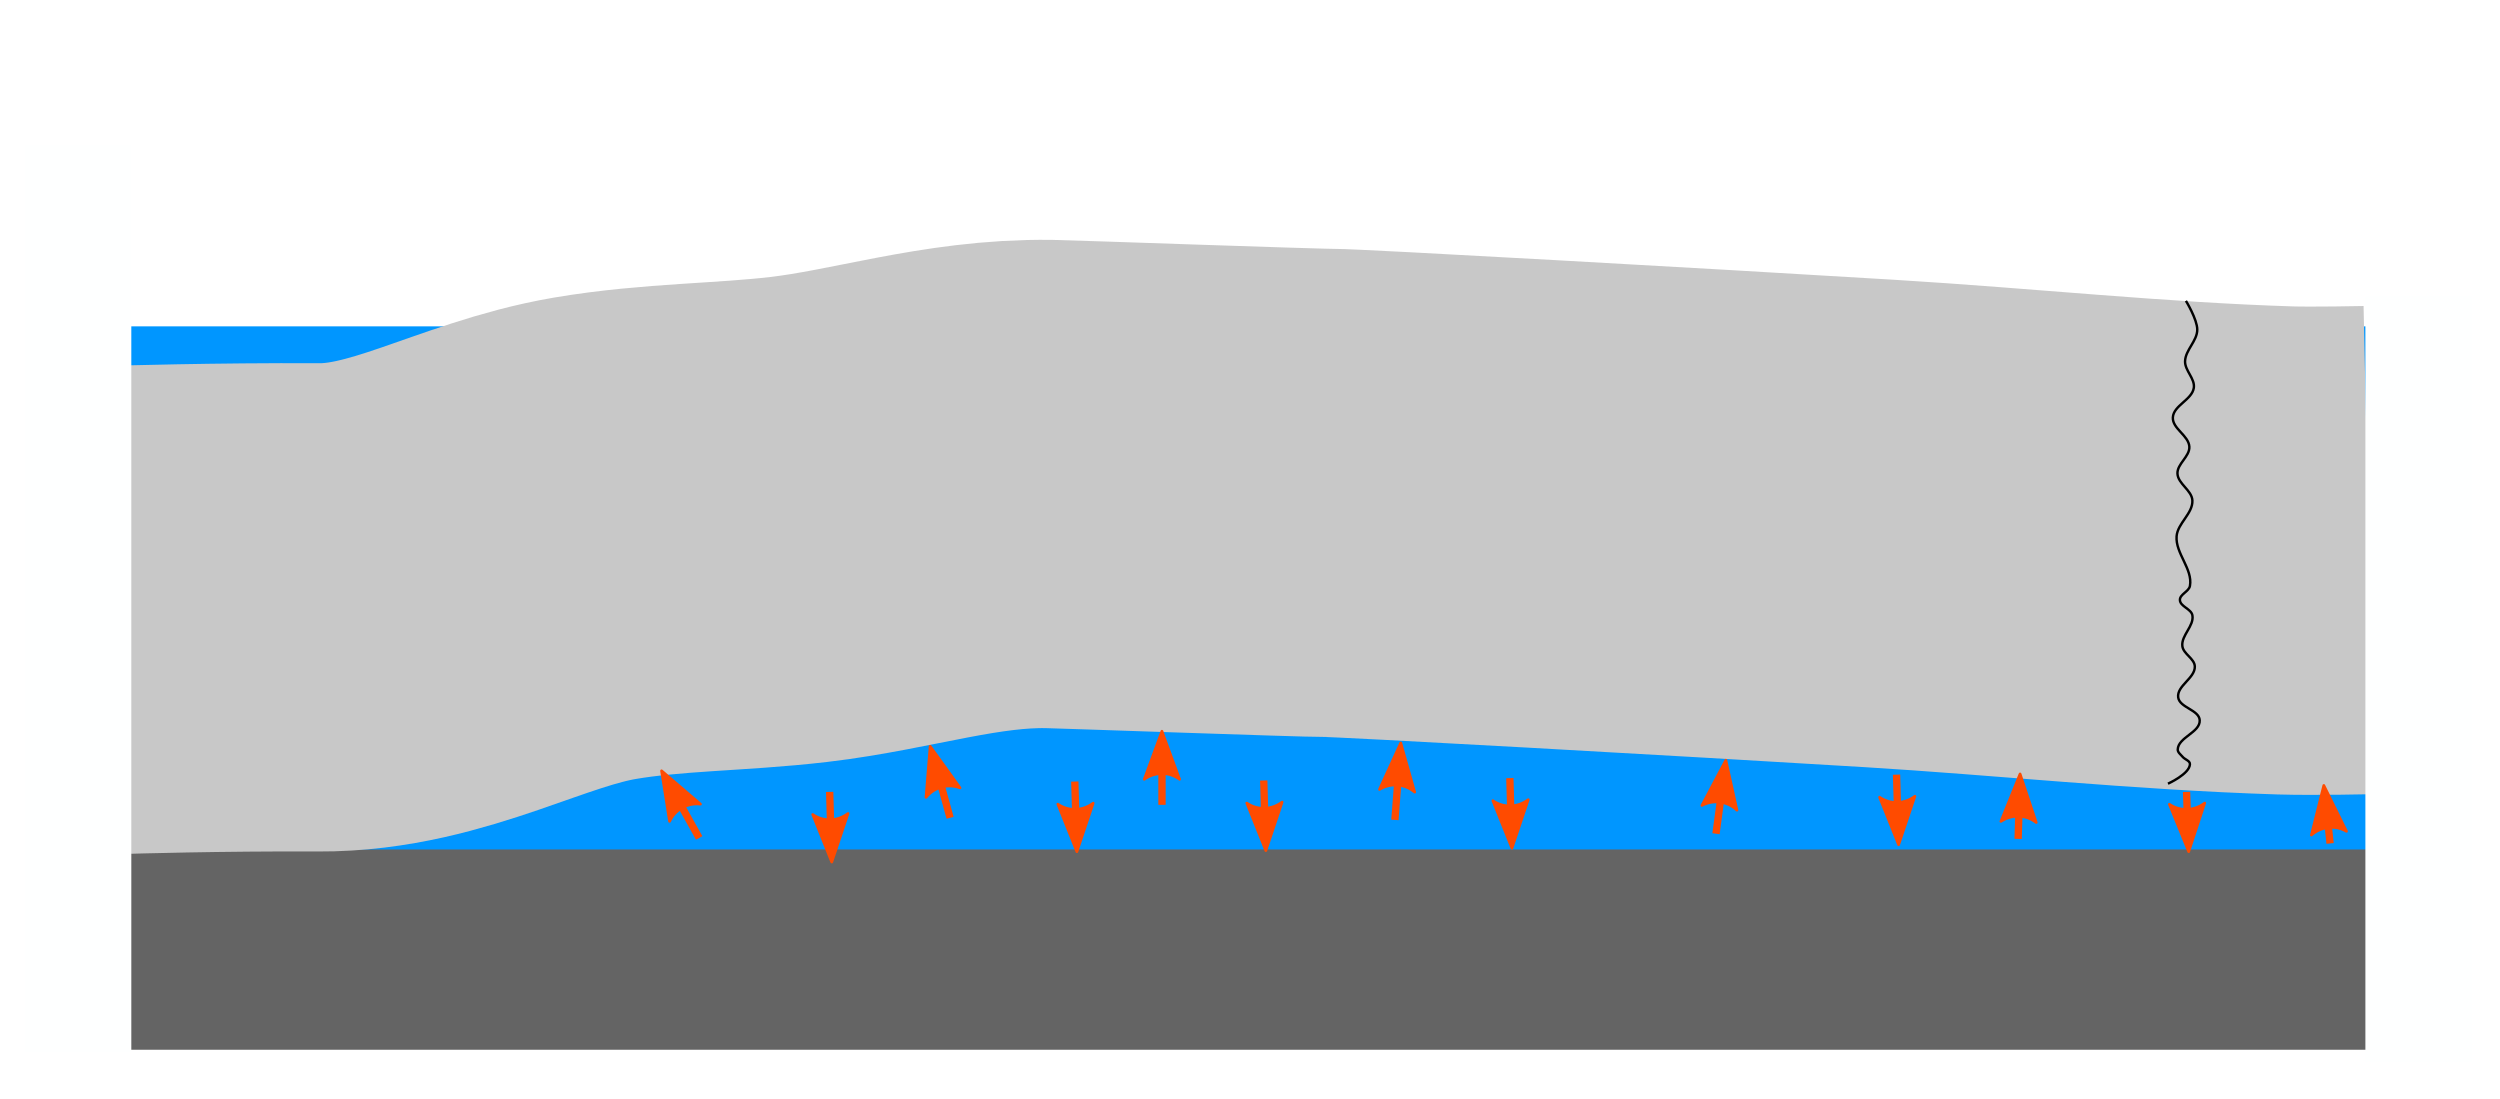
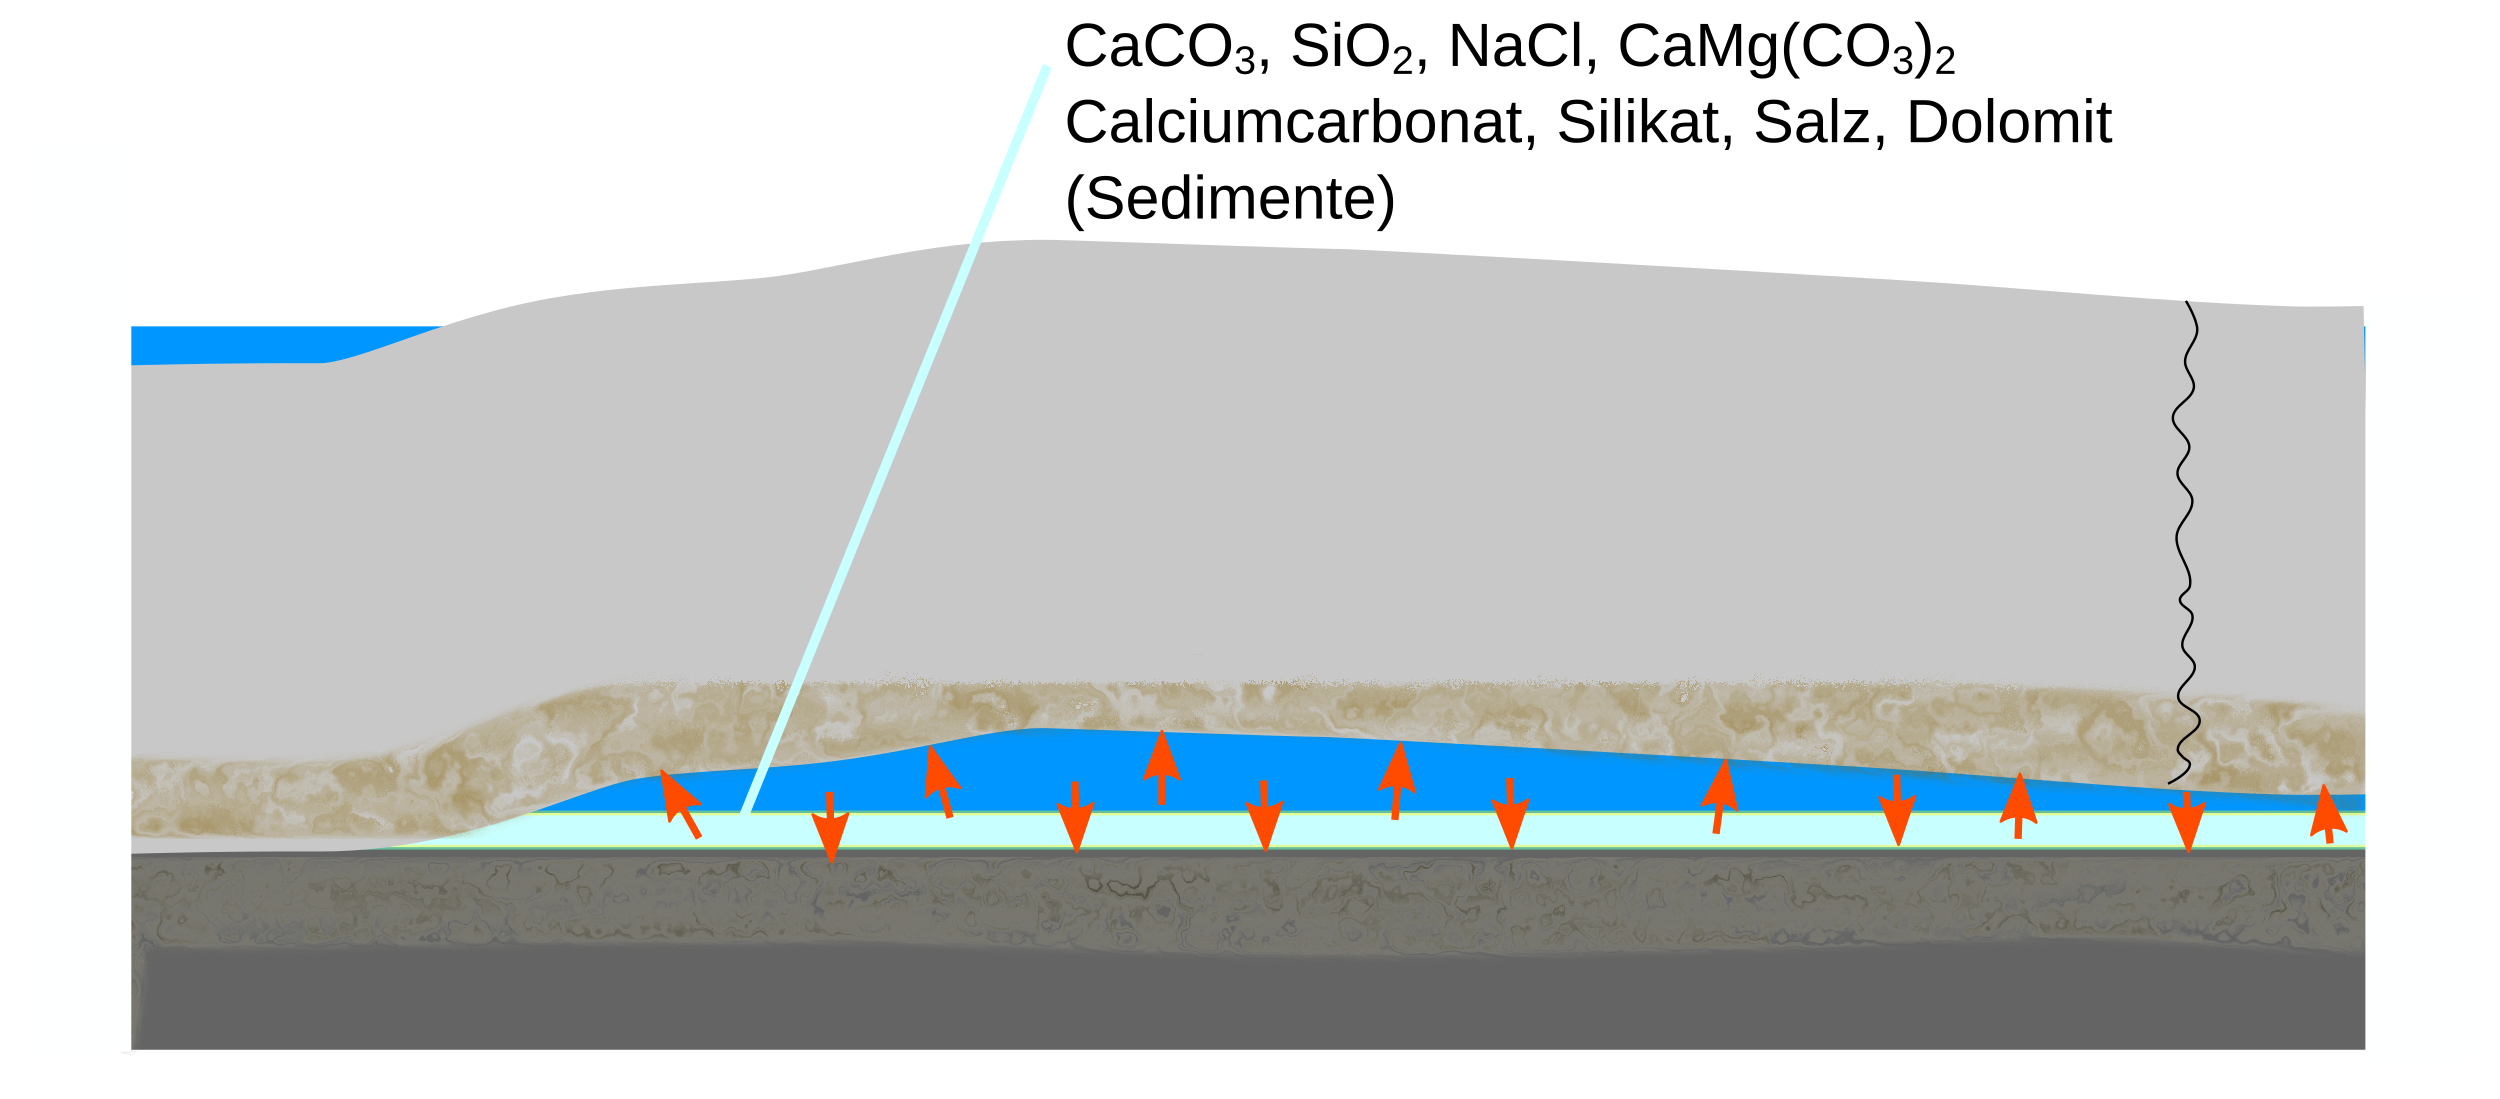
- <svg xmlns="http://www.w3.org/2000/svg" width="1024" height="450" viewBox="0 0 1024 450" id="svg4638" version="1.1">
+ <svg xmlns="http://www.w3.org/2000/svg" xmlns:xlink="http://www.w3.org/1999/xlink" width="1024" height="450" viewBox="0 0 1024 450" id="svg4638" version="1.1">
  <defs id="defs4640">
+     <linearGradient id="linearGradient4876">
+       <stop style="stop-color:#c8ffff;stop-opacity:1;" offset="0" id="stop4878" />
+       <stop style="stop-color:#c8ffff;stop-opacity:0;" offset="1" id="stop4880" />
+     </linearGradient>
    <marker orient="auto" refY="0.0" refX="0.0" id="Arrow2Mstart" style="overflow:visible">
      <path id="path4585" style="fill-rule:evenodd;stroke-width:0.625;stroke-linejoin:round;stroke:#ff4b00;stroke-opacity:1;fill:#ff4b00;fill-opacity:1" d="M 8.719,4.034 L -2.207,0.016 L 8.719,-4.002 C 6.973,-1.63 6.983,1.616 8.719,4.034 z " transform="scale(0.6) translate(0,0)" />
    </marker>
    <marker orient="auto" refY="0.0" refX="0.0" id="Arrow2Lstart" style="overflow:visible">
      <path id="path4579" style="fill-rule:evenodd;stroke-width:0.625;stroke-linejoin:round;stroke:#ff4b00;stroke-opacity:1;fill:#ff4b00;fill-opacity:1" d="M 8.719,4.034 L -2.207,0.016 L 8.719,-4.002 C 6.973,-1.63 6.983,1.616 8.719,4.034 z " transform="scale(1.1) translate(1,0)" />
    </marker>
    <marker orient="auto" refY="0.0" refX="0.0" id="Arrow1Mstart" style="overflow:visible">
      <path id="path6852" d="M 0.0,0.0 L 5.0,-5.0 L -12.5,0.0 L 5.0,5.0 L 0.0,0.0 z " style="fill-rule:evenodd;stroke:#000000;stroke-width:1.0pt" transform="scale(0.4) translate(10,0)" />
    </marker>
    <marker style="overflow:visible" id="marker54166" refX="0.0" refY="0.0" orient="auto">
      <path transform="scale(0.4) translate(10,0)" style="fill-rule:evenodd;stroke:#0000ff;stroke-width:1pt;stroke-opacity:1;fill:#0000ff;fill-opacity:1" d="M 0.0,0.0 L 5.0,-5.0 L -12.5,0.0 L 5.0,5.0 L 0.0,0.0 z " id="path54168" />
    </marker>
    <marker orient="auto" refY="0" refX="0" id="marker50057" style="overflow:visible">
      <path id="path50059" d="M 0,0 5,-5 -12.5,0 5,5 0,0 Z" style="fill:#0000ff;fill-opacity:1;fill-rule:evenodd;stroke:#0000ff;stroke-width:1pt;stroke-opacity:1" transform="matrix(0.4,0,0,0.4,4,0)" />
    </marker>
    <marker orient="auto" refY="0" refX="0" id="marker48905" style="overflow:visible">
      <path id="path48907" d="M 0,0 5,-5 -12.5,0 5,5 0,0 Z" style="fill:#0000ff;fill-opacity:1;fill-rule:evenodd;stroke:#0000ff;stroke-width:1pt;stroke-opacity:1" transform="matrix(0.4,0,0,0.4,4,0)" />
    </marker>
    <marker orient="auto" refY="0.0" refX="0.0" id="marker45438" style="overflow:visible">
      <path id="path45440" d="M 0.0,0.0 L 5.0,-5.0 L -12.5,0.0 L 5.0,5.0 L 0.0,0.0 z " style="fill-rule:evenodd;stroke:#0000ff;stroke-width:1pt;stroke-opacity:1;fill:#0000ff;fill-opacity:1" transform="scale(0.4) translate(10,0)" />
    </marker>
    <marker orient="auto" refY="0.0" refX="0.0" id="marker44334" style="overflow:visible">
      <path id="path44336" d="M 0.0,0.0 L 5.0,-5.0 L -12.5,0.0 L 5.0,5.0 L 0.0,0.0 z " style="fill-rule:evenodd;stroke:#0000ff;stroke-width:1pt;stroke-opacity:1;fill:#0000ff;fill-opacity:1" transform="scale(0.4) translate(10,0)" />
    </marker>
    <marker style="overflow:visible" id="marker37515" refX="0.0" refY="0.0" orient="auto">
      <path transform="scale(0.4) translate(10,0)" style="fill-rule:evenodd;stroke:#0000ff;stroke-width:1pt;stroke-opacity:1;fill:#0000ff;fill-opacity:1" d="M 0.0,0.0 L 5.0,-5.0 L -12.5,0.0 L 5.0,5.0 L 0.0,0.0 z " id="path37517" />
    </marker>
    <marker style="overflow:visible" id="marker36473" refX="0.0" refY="0.0" orient="auto">
      <path transform="scale(0.4) translate(10,0)" style="fill-rule:evenodd;stroke:#0000ff;stroke-width:1pt;stroke-opacity:1;fill:#0000ff;fill-opacity:1" d="M 0.0,0.0 L 5.0,-5.0 L -12.5,0.0 L 5.0,5.0 L 0.0,0.0 z " id="path36475" />
    </marker>
    <marker style="overflow:visible" id="marker35953" refX="0.0" refY="0.0" orient="auto">
      <path transform="scale(0.4) translate(10,0)" style="fill-rule:evenodd;stroke:#0000ff;stroke-width:1pt;stroke-opacity:1;fill:#0000ff;fill-opacity:1" d="M 0.0,0.0 L 5.0,-5.0 L -12.5,0.0 L 5.0,5.0 L 0.0,0.0 z " id="path35955" />
    </marker>
    <marker style="overflow:visible" id="marker34945" refX="0.0" refY="0.0" orient="auto">
      <path transform="scale(0.4) translate(10,0)" style="fill-rule:evenodd;stroke:#0000ff;stroke-width:1pt;stroke-opacity:1;fill:#0000ff;fill-opacity:1" d="M 0.0,0.0 L 5.0,-5.0 L -12.5,0.0 L 5.0,5.0 L 0.0,0.0 z " id="path34947" />
    </marker>
    <marker style="overflow:visible" id="marker34075" refX="0.0" refY="0.0" orient="auto">
      <path transform="scale(0.4) translate(10,0)" style="fill-rule:evenodd;stroke:#0000ff;stroke-width:1pt;stroke-opacity:1;fill:#0000ff;fill-opacity:1" d="M 0.0,0.0 L 5.0,-5.0 L -12.5,0.0 L 5.0,5.0 L 0.0,0.0 z " id="path34077" />
    </marker>
    <marker style="overflow:visible" id="marker33099" refX="0.0" refY="0.0" orient="auto">
      <path transform="scale(0.4) translate(10,0)" style="fill-rule:evenodd;stroke:#0000ff;stroke-width:1pt;stroke-opacity:1;fill:#0000ff;fill-opacity:1" d="M 0.0,0.0 L 5.0,-5.0 L -12.5,0.0 L 5.0,5.0 L 0.0,0.0 z " id="path33101" />
    </marker>
    <marker style="overflow:visible" id="marker32257" refX="0.0" refY="0.0" orient="auto">
      <path transform="scale(0.4) translate(10,0)" style="fill-rule:evenodd;stroke:#0000ff;stroke-width:1pt;stroke-opacity:1;fill:#0000ff;fill-opacity:1" d="M 0.0,0.0 L 5.0,-5.0 L -12.5,0.0 L 5.0,5.0 L 0.0,0.0 z " id="path32259" />
    </marker>
    <marker style="overflow:visible" id="marker31313" refX="0.0" refY="0.0" orient="auto">
      <path transform="scale(0.4) translate(10,0)" style="fill-rule:evenodd;stroke:#0000ff;stroke-width:1pt;stroke-opacity:1;fill:#0000ff;fill-opacity:1" d="M 0.0,0.0 L 5.0,-5.0 L -12.5,0.0 L 5.0,5.0 L 0.0,0.0 z " id="path31315" />
    </marker>
    <marker style="overflow:visible" id="marker30841" refX="0.0" refY="0.0" orient="auto">
      <path transform="scale(0.4) translate(10,0)" style="fill-rule:evenodd;stroke:#0000ff;stroke-width:1pt;stroke-opacity:1;fill:#0000ff;fill-opacity:1" d="M 0.0,0.0 L 5.0,-5.0 L -12.5,0.0 L 5.0,5.0 L 0.0,0.0 z " id="path30843" />
    </marker>
    <marker style="overflow:visible" id="marker29929" refX="0.0" refY="0.0" orient="auto">
      <path transform="scale(0.4) translate(10,0)" style="fill-rule:evenodd;stroke:#0000ff;stroke-width:1pt;stroke-opacity:1;fill:#0000ff;fill-opacity:1" d="M 0.0,0.0 L 5.0,-5.0 L -12.5,0.0 L 5.0,5.0 L 0.0,0.0 z " id="path29931" />
    </marker>
    <marker style="overflow:visible" id="marker29143" refX="0.0" refY="0.0" orient="auto">
      <path transform="scale(0.4) translate(10,0)" style="fill-rule:evenodd;stroke:#0000ff;stroke-width:1pt;stroke-opacity:1;fill:#0000ff;fill-opacity:1" d="M 0.0,0.0 L 5.0,-5.0 L -12.5,0.0 L 5.0,5.0 L 0.0,0.0 z " id="path29145" />
    </marker>
    <marker style="overflow:visible" id="marker28263" refX="0.0" refY="0.0" orient="auto">
      <path transform="scale(0.4) translate(10,0)" style="fill-rule:evenodd;stroke:#0000ff;stroke-width:1pt;stroke-opacity:1;fill:#0000ff;fill-opacity:1" d="M 0.0,0.0 L 5.0,-5.0 L -12.5,0.0 L 5.0,5.0 L 0.0,0.0 z " id="path28265" />
    </marker>
    <marker style="overflow:visible" id="marker27505" refX="0.0" refY="0.0" orient="auto">
      <path transform="scale(0.4) translate(10,0)" style="fill-rule:evenodd;stroke:#0000ff;stroke-width:1pt;stroke-opacity:1;fill:#0000ff;fill-opacity:1" d="M 0.0,0.0 L 5.0,-5.0 L -12.5,0.0 L 5.0,5.0 L 0.0,0.0 z " id="path27507" />
    </marker>
    <marker style="overflow:visible" id="marker26657" refX="0.0" refY="0.0" orient="auto">
      <path transform="scale(0.4) translate(10,0)" style="fill-rule:evenodd;stroke:#0000ff;stroke-width:1pt;stroke-opacity:1;fill:#0000ff;fill-opacity:1" d="M 0.0,0.0 L 5.0,-5.0 L -12.5,0.0 L 5.0,5.0 L 0.0,0.0 z " id="path26659" />
    </marker>
    <marker style="overflow:visible" id="marker26233" refX="0.0" refY="0.0" orient="auto">
      <path transform="scale(0.4) translate(10,0)" style="fill-rule:evenodd;stroke:#0000ff;stroke-width:1pt;stroke-opacity:1;fill:#0000ff;fill-opacity:1" d="M 0.0,0.0 L 5.0,-5.0 L -12.5,0.0 L 5.0,5.0 L 0.0,0.0 z " id="path26235" />
    </marker>
    <marker style="overflow:visible" id="marker25417" refX="0.0" refY="0.0" orient="auto">
      <path transform="scale(0.4) translate(10,0)" style="fill-rule:evenodd;stroke:#0000ff;stroke-width:1pt;stroke-opacity:1;fill:#0000ff;fill-opacity:1" d="M 0.0,0.0 L 5.0,-5.0 L -12.5,0.0 L 5.0,5.0 L 0.0,0.0 z " id="path25419" />
    </marker>
    <marker style="overflow:visible" id="marker24715" refX="0.0" refY="0.0" orient="auto">
      <path transform="scale(0.4) translate(10,0)" style="fill-rule:evenodd;stroke:#0000ff;stroke-width:1pt;stroke-opacity:1;fill:#0000ff;fill-opacity:1" d="M 0.0,0.0 L 5.0,-5.0 L -12.5,0.0 L 5.0,5.0 L 0.0,0.0 z " id="path24717" />
    </marker>
    <marker style="overflow:visible" id="marker23931" refX="0.0" refY="0.0" orient="auto">
      <path transform="scale(0.4) translate(10,0)" style="fill-rule:evenodd;stroke:#0000ff;stroke-width:1pt;stroke-opacity:1;fill:#0000ff;fill-opacity:1" d="M 0.0,0.0 L 5.0,-5.0 L -12.5,0.0 L 5.0,5.0 L 0.0,0.0 z " id="path23933" />
    </marker>
    <marker style="overflow:visible" id="marker23257" refX="0.0" refY="0.0" orient="auto">
      <path transform="scale(0.4) translate(10,0)" style="fill-rule:evenodd;stroke:#0000ff;stroke-width:1pt;stroke-opacity:1;fill:#0000ff;fill-opacity:1" d="M 0.0,0.0 L 5.0,-5.0 L -12.5,0.0 L 5.0,5.0 L 0.0,0.0 z " id="path23259" />
    </marker>
    <marker style="overflow:visible" id="marker22505" refX="0.0" refY="0.0" orient="auto">
      <path transform="scale(0.4) translate(10,0)" style="fill-rule:evenodd;stroke:#0000ff;stroke-width:1pt;stroke-opacity:1;fill:#0000ff;fill-opacity:1" d="M 0.0,0.0 L 5.0,-5.0 L -12.5,0.0 L 5.0,5.0 L 0.0,0.0 z " id="path22507" />
    </marker>
    <marker style="overflow:visible" id="marker22129" refX="0.0" refY="0.0" orient="auto">
      <path transform="scale(0.4) translate(10,0)" style="fill-rule:evenodd;stroke:#0000ff;stroke-width:1pt;stroke-opacity:1;fill:#0000ff;fill-opacity:1" d="M 0.0,0.0 L 5.0,-5.0 L -12.5,0.0 L 5.0,5.0 L 0.0,0.0 z " id="path22131" />
    </marker>
    <marker style="overflow:visible" id="marker21409" refX="0.0" refY="0.0" orient="auto">
      <path transform="scale(0.4) translate(10,0)" style="fill-rule:evenodd;stroke:#0000ff;stroke-width:1pt;stroke-opacity:1;fill:#0000ff;fill-opacity:1" d="M 0.0,0.0 L 5.0,-5.0 L -12.5,0.0 L 5.0,5.0 L 0.0,0.0 z " id="path21411" />
    </marker>
    <marker style="overflow:visible" id="marker20791" refX="0.0" refY="0.0" orient="auto">
      <path transform="scale(0.4) translate(10,0)" style="fill-rule:evenodd;stroke:#0000ff;stroke-width:1pt;stroke-opacity:1;fill:#0000ff;fill-opacity:1" d="M 0.0,0.0 L 5.0,-5.0 L -12.5,0.0 L 5.0,5.0 L 0.0,0.0 z " id="path20793" />
    </marker>
    <marker style="overflow:visible" id="marker20103" refX="0.0" refY="0.0" orient="auto">
      <path transform="scale(0.4) translate(10,0)" style="fill-rule:evenodd;stroke:#0000ff;stroke-width:1pt;stroke-opacity:1;fill:#0000ff;fill-opacity:1" d="M 0.0,0.0 L 5.0,-5.0 L -12.5,0.0 L 5.0,5.0 L 0.0,0.0 z " id="path20105" />
    </marker>
    <marker style="overflow:visible" id="marker19513" refX="0.0" refY="0.0" orient="auto">
      <path transform="scale(0.4) translate(10,0)" style="fill-rule:evenodd;stroke:#0000ff;stroke-width:1pt;stroke-opacity:1;fill:#0000ff;fill-opacity:1" d="M 0.0,0.0 L 5.0,-5.0 L -12.5,0.0 L 5.0,5.0 L 0.0,0.0 z " id="path19515" />
    </marker>
    <marker style="overflow:visible" id="marker18857" refX="0.0" refY="0.0" orient="auto">
      <path transform="scale(0.4) translate(10,0)" style="fill-rule:evenodd;stroke:#0000ff;stroke-width:1pt;stroke-opacity:1;fill:#0000ff;fill-opacity:1" d="M 0.0,0.0 L 5.0,-5.0 L -12.5,0.0 L 5.0,5.0 L 0.0,0.0 z " id="path18859" />
    </marker>
    <marker style="overflow:visible" id="marker18529" refX="0.0" refY="0.0" orient="auto">
      <path transform="scale(0.4) translate(10,0)" style="fill-rule:evenodd;stroke:#0000ff;stroke-width:1pt;stroke-opacity:1;fill:#0000ff;fill-opacity:1" d="M 0.0,0.0 L 5.0,-5.0 L -12.5,0.0 L 5.0,5.0 L 0.0,0.0 z " id="path18531" />
    </marker>
    <marker style="overflow:visible" id="marker17905" refX="0.0" refY="0.0" orient="auto">
      <path transform="scale(0.4) translate(10,0)" style="fill-rule:evenodd;stroke:#0000ff;stroke-width:1pt;stroke-opacity:1;fill:#0000ff;fill-opacity:1" d="M 0.0,0.0 L 5.0,-5.0 L -12.5,0.0 L 5.0,5.0 L 0.0,0.0 z " id="path17907" />
    </marker>
    <marker style="overflow:visible" id="marker17371" refX="0.0" refY="0.0" orient="auto">
      <path transform="scale(0.4) translate(10,0)" style="fill-rule:evenodd;stroke:#0000ff;stroke-width:1pt;stroke-opacity:1;fill:#0000ff;fill-opacity:1" d="M 0.0,0.0 L 5.0,-5.0 L -12.5,0.0 L 5.0,5.0 L 0.0,0.0 z " id="path17373" />
    </marker>
    <marker style="overflow:visible" id="marker16779" refX="0.0" refY="0.0" orient="auto">
      <path transform="scale(0.4) translate(10,0)" style="fill-rule:evenodd;stroke:#0000ff;stroke-width:1pt;stroke-opacity:1;fill:#0000ff;fill-opacity:1" d="M 0.0,0.0 L 5.0,-5.0 L -12.5,0.0 L 5.0,5.0 L 0.0,0.0 z " id="path16781" />
    </marker>
    <marker style="overflow:visible" id="marker16273" refX="0.0" refY="0.0" orient="auto">
      <path transform="scale(0.4) translate(10,0)" style="fill-rule:evenodd;stroke:#0000ff;stroke-width:1pt;stroke-opacity:1;fill:#0000ff;fill-opacity:1" d="M 0.0,0.0 L 5.0,-5.0 L -12.5,0.0 L 5.0,5.0 L 0.0,0.0 z " id="path16275" />
    </marker>
    <marker style="overflow:visible" id="marker15713" refX="0.0" refY="0.0" orient="auto">
      <path transform="scale(0.4) translate(10,0)" style="fill-rule:evenodd;stroke:#0000ff;stroke-width:1pt;stroke-opacity:1;fill:#0000ff;fill-opacity:1" d="M 0.0,0.0 L 5.0,-5.0 L -12.5,0.0 L 5.0,5.0 L 0.0,0.0 z " id="path15715" />
    </marker>
    <marker style="overflow:visible" id="marker15433" refX="0.0" refY="0.0" orient="auto">
      <path transform="scale(0.4) translate(10,0)" style="fill-rule:evenodd;stroke:#0000ff;stroke-width:1pt;stroke-opacity:1;fill:#0000ff;fill-opacity:1" d="M 0.0,0.0 L 5.0,-5.0 L -12.5,0.0 L 5.0,5.0 L 0.0,0.0 z " id="path15435" />
    </marker>
    <marker style="overflow:visible" id="marker14905" refX="0.0" refY="0.0" orient="auto">
      <path transform="scale(0.4) translate(10,0)" style="fill-rule:evenodd;stroke:#0000ff;stroke-width:1pt;stroke-opacity:1;fill:#0000ff;fill-opacity:1" d="M 0.0,0.0 L 5.0,-5.0 L -12.5,0.0 L 5.0,5.0 L 0.0,0.0 z " id="path14907" />
    </marker>
    <marker style="overflow:visible" id="marker14455" refX="0.0" refY="0.0" orient="auto">
      <path transform="scale(0.4) translate(10,0)" style="fill-rule:evenodd;stroke:#0000ff;stroke-width:1pt;stroke-opacity:1;fill:#0000ff;fill-opacity:1" d="M 0.0,0.0 L 5.0,-5.0 L -12.5,0.0 L 5.0,5.0 L 0.0,0.0 z " id="path14457" />
    </marker>
    <marker style="overflow:visible" id="marker13959" refX="0.0" refY="0.0" orient="auto">
      <path transform="scale(0.4) translate(10,0)" style="fill-rule:evenodd;stroke:#0000ff;stroke-width:1pt;stroke-opacity:1;fill:#0000ff;fill-opacity:1" d="M 0.0,0.0 L 5.0,-5.0 L -12.5,0.0 L 5.0,5.0 L 0.0,0.0 z " id="path13961" />
    </marker>
    <marker style="overflow:visible" id="marker13537" refX="0.0" refY="0.0" orient="auto">
      <path transform="scale(0.4) translate(10,0)" style="fill-rule:evenodd;stroke:#0000ff;stroke-width:1pt;stroke-opacity:1;fill:#0000ff;fill-opacity:1" d="M 0.0,0.0 L 5.0,-5.0 L -12.5,0.0 L 5.0,5.0 L 0.0,0.0 z " id="path13539" />
    </marker>
    <marker style="overflow:visible" id="marker13073" refX="0.0" refY="0.0" orient="auto">
      <path transform="scale(0.4) translate(10,0)" style="fill-rule:evenodd;stroke:#0000ff;stroke-width:1pt;stroke-opacity:1;fill:#0000ff;fill-opacity:1" d="M 0.0,0.0 L 5.0,-5.0 L -12.5,0.0 L 5.0,5.0 L 0.0,0.0 z " id="path13075" />
    </marker>
    <marker style="overflow:visible" id="marker12841" refX="0.0" refY="0.0" orient="auto">
      <path transform="scale(0.4) translate(10,0)" style="fill-rule:evenodd;stroke:#0000ff;stroke-width:1pt;stroke-opacity:1;fill:#0000ff;fill-opacity:1" d="M 0.0,0.0 L 5.0,-5.0 L -12.5,0.0 L 5.0,5.0 L 0.0,0.0 z " id="path12843" />
    </marker>
    <marker style="overflow:visible" id="marker12409" refX="0.0" refY="0.0" orient="auto">
      <path transform="scale(0.4) translate(10,0)" style="fill-rule:evenodd;stroke:#0000ff;stroke-width:1pt;stroke-opacity:1;fill:#0000ff;fill-opacity:1" d="M 0.0,0.0 L 5.0,-5.0 L -12.5,0.0 L 5.0,5.0 L 0.0,0.0 z " id="path12411" />
    </marker>
    <marker style="overflow:visible" id="marker12043" refX="0.0" refY="0.0" orient="auto">
      <path transform="scale(0.4) translate(10,0)" style="fill-rule:evenodd;stroke:#0000ff;stroke-width:1pt;stroke-opacity:1;fill:#0000ff;fill-opacity:1" d="M 0.0,0.0 L 5.0,-5.0 L -12.5,0.0 L 5.0,5.0 L 0.0,0.0 z " id="path12045" />
    </marker>
    <marker style="overflow:visible" id="marker11643" refX="0.0" refY="0.0" orient="auto">
      <path transform="scale(0.4) translate(10,0)" style="fill-rule:evenodd;stroke:#0000ff;stroke-width:1pt;stroke-opacity:1;fill:#0000ff;fill-opacity:1" d="M 0.0,0.0 L 5.0,-5.0 L -12.5,0.0 L 5.0,5.0 L 0.0,0.0 z " id="path11645" />
    </marker>
    <marker style="overflow:visible" id="marker11305" refX="0.0" refY="0.0" orient="auto">
      <path transform="scale(0.4) translate(10,0)" style="fill-rule:evenodd;stroke:#0000ff;stroke-width:1pt;stroke-opacity:1;fill:#0000ff;fill-opacity:1" d="M 0.0,0.0 L 5.0,-5.0 L -12.5,0.0 L 5.0,5.0 L 0.0,0.0 z " id="path11307" />
    </marker>
    <marker style="overflow:visible" id="marker10937" refX="0.0" refY="0.0" orient="auto">
      <path transform="scale(0.4) translate(10,0)" style="fill-rule:evenodd;stroke:#0000ff;stroke-width:1pt;stroke-opacity:1;fill:#0000ff;fill-opacity:1" d="M 0.0,0.0 L 5.0,-5.0 L -12.5,0.0 L 5.0,5.0 L 0.0,0.0 z " id="path10939" />
    </marker>
    <marker style="overflow:visible" id="marker10753" refX="0.0" refY="0.0" orient="auto">
      <path transform="scale(0.4) translate(10,0)" style="fill-rule:evenodd;stroke:#0000ff;stroke-width:1pt;stroke-opacity:1;fill:#0000ff;fill-opacity:1" d="M 0.0,0.0 L 5.0,-5.0 L -12.5,0.0 L 5.0,5.0 L 0.0,0.0 z " id="path10755" />
    </marker>
    <marker style="overflow:visible" id="marker10417" refX="0.0" refY="0.0" orient="auto">
      <path transform="scale(0.4) translate(10,0)" style="fill-rule:evenodd;stroke:#0000ff;stroke-width:1pt;stroke-opacity:1;fill:#0000ff;fill-opacity:1" d="M 0.0,0.0 L 5.0,-5.0 L -12.5,0.0 L 5.0,5.0 L 0.0,0.0 z " id="path10419" />
    </marker>
    <marker style="overflow:visible" id="marker10135" refX="0.0" refY="0.0" orient="auto">
      <path transform="scale(0.4) translate(10,0)" style="fill-rule:evenodd;stroke:#0000ff;stroke-width:1pt;stroke-opacity:1;fill:#0000ff;fill-opacity:1" d="M 0.0,0.0 L 5.0,-5.0 L -12.5,0.0 L 5.0,5.0 L 0.0,0.0 z " id="path10137" />
    </marker>
    <marker style="overflow:visible" id="marker9831" refX="0.0" refY="0.0" orient="auto">
      <path transform="scale(0.4) translate(10,0)" style="fill-rule:evenodd;stroke:#0000ff;stroke-width:1pt;stroke-opacity:1;fill:#0000ff;fill-opacity:1" d="M 0.0,0.0 L 5.0,-5.0 L -12.5,0.0 L 5.0,5.0 L 0.0,0.0 z " id="path9833" />
    </marker>
    <marker style="overflow:visible" id="marker9577" refX="0.0" refY="0.0" orient="auto">
      <path transform="scale(0.4) translate(10,0)" style="fill-rule:evenodd;stroke:#0000ff;stroke-width:1pt;stroke-opacity:1;fill:#0000ff;fill-opacity:1" d="M 0.0,0.0 L 5.0,-5.0 L -12.5,0.0 L 5.0,5.0 L 0.0,0.0 z " id="path9579" />
    </marker>
    <marker style="overflow:visible" id="marker9305" refX="0.0" refY="0.0" orient="auto">
      <path transform="scale(0.4) translate(10,0)" style="fill-rule:evenodd;stroke:#0000ff;stroke-width:1pt;stroke-opacity:1;fill:#0000ff;fill-opacity:1" d="M 0.0,0.0 L 5.0,-5.0 L -12.5,0.0 L 5.0,5.0 L 0.0,0.0 z " id="path9307" />
    </marker>
    <marker style="overflow:visible" id="marker9169" refX="0.0" refY="0.0" orient="auto">
      <path transform="scale(0.4) translate(10,0)" style="fill-rule:evenodd;stroke:#0000ff;stroke-width:1pt;stroke-opacity:1;fill:#0000ff;fill-opacity:1" d="M 0.0,0.0 L 5.0,-5.0 L -12.5,0.0 L 5.0,5.0 L 0.0,0.0 z " id="path9171" />
    </marker>
    <marker style="overflow:visible" id="marker8929" refX="0.0" refY="0.0" orient="auto">
      <path transform="scale(0.4) translate(10,0)" style="fill-rule:evenodd;stroke:#0000ff;stroke-width:1pt;stroke-opacity:1;fill:#0000ff;fill-opacity:1" d="M 0.0,0.0 L 5.0,-5.0 L -12.5,0.0 L 5.0,5.0 L 0.0,0.0 z " id="path8931" />
    </marker>
    <marker style="overflow:visible" id="marker8731" refX="0.0" refY="0.0" orient="auto">
      <path transform="scale(0.4) translate(10,0)" style="fill-rule:evenodd;stroke:#0000ff;stroke-width:1pt;stroke-opacity:1;fill:#0000ff;fill-opacity:1" d="M 0.0,0.0 L 5.0,-5.0 L -12.5,0.0 L 5.0,5.0 L 0.0,0.0 z " id="path8733" />
    </marker>
    <marker style="overflow:visible" id="marker8523" refX="0.0" refY="0.0" orient="auto">
      <path transform="scale(0.4) translate(10,0)" style="fill-rule:evenodd;stroke:#0000ff;stroke-width:1pt;stroke-opacity:1;fill:#0000ff;fill-opacity:1" d="M 0.0,0.0 L 5.0,-5.0 L -12.5,0.0 L 5.0,5.0 L 0.0,0.0 z " id="path8525" />
    </marker>
    <marker style="overflow:visible" id="marker8353" refX="0.0" refY="0.0" orient="auto">
      <path transform="scale(0.4) translate(10,0)" style="fill-rule:evenodd;stroke:#0000ff;stroke-width:1pt;stroke-opacity:1;fill:#0000ff;fill-opacity:1" d="M 0.0,0.0 L 5.0,-5.0 L -12.5,0.0 L 5.0,5.0 L 0.0,0.0 z " id="path8355" />
    </marker>
    <marker style="overflow:visible" id="marker8151" refX="0.0" refY="0.0" orient="auto">
      <path transform="scale(0.4) translate(10,0)" style="fill-rule:evenodd;stroke:#0000ff;stroke-width:1pt;stroke-opacity:1;fill:#0000ff;fill-opacity:1" d="M 0.0,0.0 L 5.0,-5.0 L -12.5,0.0 L 5.0,5.0 L 0.0,0.0 z " id="path8153" />
    </marker>
    <marker style="overflow:visible" id="marker7967" refX="0.0" refY="0.0" orient="auto">
      <path transform="scale(0.4) translate(10,0)" style="fill-rule:evenodd;stroke:#0000ff;stroke-width:1pt;stroke-opacity:1;fill:#0000ff;fill-opacity:1" d="M 0.0,0.0 L 5.0,-5.0 L -12.5,0.0 L 5.0,5.0 L 0.0,0.0 z " id="path7969" />
    </marker>
    <marker style="overflow:visible" id="marker7823" refX="0.0" refY="0.0" orient="auto">
      <path transform="scale(0.4) translate(10,0)" style="fill-rule:evenodd;stroke:#0000ff;stroke-width:1pt;stroke-opacity:1;fill:#0000ff;fill-opacity:1" d="M 0.0,0.0 L 5.0,-5.0 L -12.5,0.0 L 5.0,5.0 L 0.0,0.0 z " id="path7825" />
    </marker>
    <marker orient="auto" refY="0.0" refX="0.0" id="Arrow1Mend" style="overflow:visible;">
      <path id="path4267" d="M 0.0,0.0 L 5.0,-5.0 L -12.5,0.0 L 5.0,5.0 L 0.0,0.0 z " style="fill-rule:evenodd;stroke:#0000ff;stroke-width:1pt;stroke-opacity:1;fill:#0000ff;fill-opacity:1" transform="scale(0.4) rotate(180) translate(10,0)" />
    </marker>
    <marker orient="auto" refY="0.0" refX="0.0" id="Arrow2Mend" style="overflow:visible;">
      <path id="path4285" style="fill-rule:evenodd;stroke-width:0.625;stroke-linejoin:round;stroke:#0000ff;stroke-opacity:1;fill:#0000ff;fill-opacity:1" d="M 8.719,4.034 L -2.207,0.016 L 8.719,-4.002 C 6.973,-1.63 6.983,1.616 8.719,4.034 z " transform="scale(0.6) rotate(180) translate(0,0)" />
    </marker>
    <marker orient="auto" refY="0.0" refX="0.0" id="Arrow2Lend" style="overflow:visible;">
      <path id="path4279" style="fill-rule:evenodd;stroke-width:0.625;stroke-linejoin:round;stroke:#0000ff;stroke-opacity:1;fill:#0000ff;fill-opacity:1" d="M 8.719,4.034 L -2.207,0.016 L 8.719,-4.002 C 6.973,-1.63 6.983,1.616 8.719,4.034 z " transform="scale(1.1) rotate(180) translate(1,0)" />
    </marker>
    <marker orient="auto" refY="0.0" refX="0.0" id="marker7206" style="overflow:visible;">
      <path id="path7208" d="M 0.0,0.0 L 5.0,-5.0 L -12.5,0.0 L 5.0,5.0 L 0.0,0.0 z " style="fill-rule:evenodd;stroke:#0000ff;stroke-width:1pt;stroke-opacity:1;fill:#0000ff;fill-opacity:1" transform="scale(0.8) rotate(180) translate(12.5,0)" />
    </marker>
    <marker orient="auto" refY="0.0" refX="0.0" id="Arrow1Lend" style="overflow:visible;">
      <path id="path4261" d="M 0.0,0.0 L 5.0,-5.0 L -12.5,0.0 L 5.0,5.0 L 0.0,0.0 z " style="fill-rule:evenodd;stroke:#0000ff;stroke-width:1pt;stroke-opacity:1;fill:#0000ff;fill-opacity:1" transform="scale(0.8) rotate(180) translate(12.5,0)" />
    </marker>
    <marker orient="auto" refY="0" refX="0" id="Arrow1Mstart-3" style="overflow:visible">
      <path id="path4264-7" d="M 0,0 5,-5 -12.5,0 5,5 0,0 Z" style="fill:#0000ff;fill-opacity:1;fill-rule:evenodd;stroke:#0000ff;stroke-width:1pt;stroke-opacity:1" transform="matrix(0.4,0,0,0.4,4,0)" />
    </marker>
    <marker style="overflow:visible" id="marker41683-8-5" refX="0" refY="0" orient="auto">
      <path transform="matrix(0.4,0,0,0.4,4,0)" style="fill:#0000ff;fill-opacity:1;fill-rule:evenodd;stroke:#0000ff;stroke-width:1pt;stroke-opacity:1" d="M 0,0 5,-5 -12.5,0 5,5 0,0 Z" id="path41685-1-8" />
    </marker>
    <marker orient="auto" refY="0" refX="0" id="Arrow2Mstart-3" style="overflow:visible">
      <path id="path4585-4" style="fill:#ff4b00;fill-opacity:1;fill-rule:evenodd;stroke:#ff4b00;stroke-width:0.625;stroke-linejoin:round;stroke-opacity:1" d="M 8.719,4.034 -2.207,0.016 8.719,-4.002 c -1.745,2.372 -1.735,5.617 -6e-7,8.035 z" transform="scale(0.6,0.6)" />
    </marker>
    <marker orient="auto" refY="0" refX="0" id="Arrow2Mstart-3-8" style="overflow:visible">
      <path id="path4585-4-4" style="fill:#ff4b00;fill-opacity:1;fill-rule:evenodd;stroke:#ff4b00;stroke-width:0.625;stroke-linejoin:round;stroke-opacity:1" d="M 8.719,4.034 -2.207,0.016 8.719,-4.002 c -1.745,2.372 -1.735,5.617 -6e-7,8.035 z" transform="scale(0.6,0.6)" />
    </marker>
    <marker orient="auto" refY="0" refX="0" id="Arrow2Mstart-3-8-8" style="overflow:visible">
      <path id="path4585-4-4-8" style="fill:#ff4b00;fill-opacity:1;fill-rule:evenodd;stroke:#ff4b00;stroke-width:0.625;stroke-linejoin:round;stroke-opacity:1" d="M 8.719,4.034 -2.207,0.016 8.719,-4.002 c -1.745,2.372 -1.735,5.617 -6e-7,8.035 z" transform="scale(0.6,0.6)" />
    </marker>
    <marker orient="auto" refY="0" refX="0" id="Arrow2Mstart-3-8-2" style="overflow:visible">
      <path id="path4585-4-4-5" style="fill:#ff4b00;fill-opacity:1;fill-rule:evenodd;stroke:#ff4b00;stroke-width:0.625;stroke-linejoin:round;stroke-opacity:1" d="M 8.719,4.034 -2.207,0.016 8.719,-4.002 c -1.745,2.372 -1.735,5.617 -6e-7,8.035 z" transform="scale(0.6,0.6)" />
    </marker>
    <marker orient="auto" refY="0" refX="0" id="Arrow2Mstart-3-8-2-6" style="overflow:visible">
      <path id="path4585-4-4-5-3" style="fill:#ff4b00;fill-opacity:1;fill-rule:evenodd;stroke:#ff4b00;stroke-width:0.625;stroke-linejoin:round;stroke-opacity:1" d="M 8.719,4.034 -2.207,0.016 8.719,-4.002 c -1.745,2.372 -1.735,5.617 -6e-7,8.035 z" transform="scale(0.6,0.6)" />
    </marker>
    <marker orient="auto" refY="0" refX="0" id="Arrow2Mstart-3-8-2-6-0" style="overflow:visible">
      <path id="path4585-4-4-5-3-0" style="fill:#ff4b00;fill-opacity:1;fill-rule:evenodd;stroke:#ff4b00;stroke-width:0.625;stroke-linejoin:round;stroke-opacity:1" d="M 8.719,4.034 -2.207,0.016 8.719,-4.002 c -1.745,2.372 -1.735,5.617 -6e-7,8.035 z" transform="scale(0.6,0.6)" />
    </marker>
    <marker orient="auto" refY="0" refX="0" id="Arrow2Mstart-3-8-2-6-0-0" style="overflow:visible">
      <path id="path4585-4-4-5-3-0-0" style="fill:#ff4b00;fill-opacity:1;fill-rule:evenodd;stroke:#ff4b00;stroke-width:0.625;stroke-linejoin:round;stroke-opacity:1" d="M 8.719,4.034 -2.207,0.016 8.719,-4.002 c -1.745,2.372 -1.735,5.617 -6e-7,8.035 z" transform="scale(0.6,0.6)" />
    </marker>
    <marker orient="auto" refY="0" refX="0" id="Arrow2Mstart-3-8-2-6-0-0-8" style="overflow:visible">
      <path id="path4585-4-4-5-3-0-0-1" style="fill:#ff4b00;fill-opacity:1;fill-rule:evenodd;stroke:#ff4b00;stroke-width:0.625;stroke-linejoin:round;stroke-opacity:1" d="M 8.719,4.034 -2.207,0.016 8.719,-4.002 c -1.745,2.372 -1.735,5.617 -6e-7,8.035 z" transform="scale(0.6,0.6)" />
    </marker>
    <marker orient="auto" refY="0" refX="0" id="Arrow2Mstart-3-8-9" style="overflow:visible">
      <path id="path4585-4-4-54" style="fill:#ff4b00;fill-opacity:1;fill-rule:evenodd;stroke:#ff4b00;stroke-width:0.625;stroke-linejoin:round;stroke-opacity:1" d="M 8.719,4.034 -2.207,0.016 8.719,-4.002 c -1.745,2.372 -1.735,5.617 -6e-7,8.035 z" transform="scale(0.6,0.6)" />
    </marker>
    <marker orient="auto" refY="0" refX="0" id="Arrow2Mstart-3-8-9-9" style="overflow:visible">
      <path id="path4585-4-4-54-9" style="fill:#ff4b00;fill-opacity:1;fill-rule:evenodd;stroke:#ff4b00;stroke-width:0.625;stroke-linejoin:round;stroke-opacity:1" d="M 8.719,4.034 -2.207,0.016 8.719,-4.002 c -1.745,2.372 -1.735,5.617 -6e-7,8.035 z" transform="scale(0.6,0.6)" />
    </marker>
    <marker orient="auto" refY="0" refX="0" id="Arrow2Mstart-3-8-9-2" style="overflow:visible">
      <path id="path4585-4-4-54-3" style="fill:#ff4b00;fill-opacity:1;fill-rule:evenodd;stroke:#ff4b00;stroke-width:0.625;stroke-linejoin:round;stroke-opacity:1" d="M 8.719,4.034 -2.207,0.016 8.719,-4.002 c -1.745,2.372 -1.735,5.617 -6e-7,8.035 z" transform="scale(0.6,0.6)" />
    </marker>
    <marker orient="auto" refY="0" refX="0" id="Arrow2Mstart-3-8-9-3" style="overflow:visible">
      <path id="path4585-4-4-54-8" style="fill:#ff4b00;fill-opacity:1;fill-rule:evenodd;stroke:#ff4b00;stroke-width:0.625;stroke-linejoin:round;stroke-opacity:1" d="M 8.719,4.034 -2.207,0.016 8.719,-4.002 c -1.745,2.372 -1.735,5.617 -6e-7,8.035 z" transform="scale(0.6,0.6)" />
    </marker>
    <marker orient="auto" refY="0" refX="0" id="Arrow2Mstart-3-8-9-36" style="overflow:visible">
      <path id="path4585-4-4-54-7" style="fill:#ff4b00;fill-opacity:1;fill-rule:evenodd;stroke:#ff4b00;stroke-width:0.625;stroke-linejoin:round;stroke-opacity:1" d="M 8.719,4.034 -2.207,0.016 8.719,-4.002 c -1.745,2.372 -1.735,5.617 -6e-7,8.035 z" transform="scale(0.6,0.6)" />
    </marker>
    <marker orient="auto" refY="0" refX="0" id="Arrow2Mstart-3-8-9-33" style="overflow:visible">
      <path id="path4585-4-4-54-39" style="fill:#ff4b00;fill-opacity:1;fill-rule:evenodd;stroke:#ff4b00;stroke-width:0.625;stroke-linejoin:round;stroke-opacity:1" d="M 8.719,4.034 -2.207,0.016 8.719,-4.002 c -1.745,2.372 -1.735,5.617 -6e-7,8.035 z" transform="scale(0.6,0.6)" />
    </marker>
    <marker orient="auto" refY="0" refX="0" id="Arrow2Mstart-3-8-9-5" style="overflow:visible">
      <path id="path4585-4-4-54-96" style="fill:#ff4b00;fill-opacity:1;fill-rule:evenodd;stroke:#ff4b00;stroke-width:0.625;stroke-linejoin:round;stroke-opacity:1" d="M 8.719,4.034 -2.207,0.016 8.719,-4.002 c -1.745,2.372 -1.735,5.617 -6e-7,8.035 z" transform="scale(0.6,0.6)" />
    </marker>
+     <linearGradient xlink:href="#linearGradient4876" id="linearGradient4882" />
+     <filter x="-0.2" width="1.4" y="-0.2" height="1.4" style="color-interpolation-filters:sRGB;" id="filter5608">
+       <feGaussianBlur result="result9" in="SourceGraphic" stdDeviation="2" id="feGaussianBlur5610" />
+       <feTurbulence baseFrequency="0.06" numOctaves="10" type="fractalNoise" result="result7" seed="0" id="feTurbulence5612" />
+       <feColorMatrix values="1 0 0 0 0 0 1 0 0 0 0 0 1 0 0 0 0 0 1.5 -0.3 " result="result5" id="feColorMatrix5614" />
+       <feComposite in="result9" operator="out" result="result6" in2="result5" id="feComposite5616" />
+       <feGaussianBlur result="result10" stdDeviation="0.5" id="feGaussianBlur5618" />
+       <feDisplacementMap result="result4" scale="120" yChannelSelector="G" xChannelSelector="A" in2="result10" in="result5" id="feDisplacementMap5620" />
+       <feComposite in="result9" operator="in" result="result2" in2="result4" id="feComposite5622" />
+       <feComposite in2="SourceGraphic" operator="in" in="result2" result="fbSourceGraphic" id="feComposite5624" />
+       <feBlend in2="result2" mode="multiply" id="feBlend5626" />
+     </filter>
+     <filter x="-0.2" width="1.4" y="-0.2" height="1.4" style="color-interpolation-filters:sRGB;" id="filter6018">
+       <feGaussianBlur result="result9" in="SourceGraphic" stdDeviation="2" id="feGaussianBlur6020" />
+       <feTurbulence baseFrequency="0.06" numOctaves="10" type="fractalNoise" result="result7" seed="0" id="feTurbulence6022" />
+       <feColorMatrix values="1 0 0 0 0 0 1 0 0 0 0 0 1 0 0 0 0 0 1.5 -0.3 " result="result5" id="feColorMatrix6024" />
+       <feComposite in="result9" operator="out" result="result6" in2="result5" id="feComposite6026" />
+       <feGaussianBlur result="result10" stdDeviation="0.5" id="feGaussianBlur6028" />
+       <feDisplacementMap result="result4" scale="120" yChannelSelector="G" xChannelSelector="A" in2="result10" in="result5" id="feDisplacementMap6030" />
+       <feComposite in="result9" operator="in" result="result2" in2="result4" id="feComposite6032" />
+       <feComposite in2="SourceGraphic" operator="in" in="result2" result="fbSourceGraphic" id="feComposite6034" />
+       <feBlend in2="result2" mode="multiply" id="feBlend6036" />
+     </filter>
  </defs>
  <g id="layer2" style="display:inline">
    <rect style="fill:#646464;fill-opacity:1;stroke:none;stroke-width:5;stroke-miterlimit:4;stroke-dasharray:none;stroke-opacity:1" id="rect7123" width="921.259" height="84.853" x="50.746" y="345.124" />
    <rect style="fill:#0096ff;fill-opacity:1;stroke:none;stroke-width:5;stroke-miterlimit:4;stroke-dasharray:none;stroke-opacity:1" id="rect7127" width="921.429" height="214.268" x="50.576" y="133.676" />
+     <rect style="color:#000000;clip-rule:nonzero;display:inline;overflow:visible;visibility:visible;opacity:1;isolation:auto;mix-blend-mode:normal;color-interpolation:sRGB;color-interpolation-filters:linearRGB;solid-color:#000000;solid-opacity:1;fill:#c8ffff;fill-opacity:1;fill-rule:nonzero;stroke:#ffff00;stroke-width:2;stroke-linecap:round;stroke-linejoin:miter;stroke-miterlimit:4;stroke-dasharray:none;stroke-dashoffset:0;stroke-opacity:0.392;color-rendering:auto;image-rendering:auto;shape-rendering:auto;text-rendering:auto;enable-background:accumulate" id="rect4858" width="826" height="14" x="150" y="333" />
+     <path style="color:#000000;clip-rule:nonzero;display:inline;overflow:visible;visibility:visible;opacity:1;isolation:auto;mix-blend-mode:normal;color-interpolation:sRGB;color-interpolation-filters:linearRGB;solid-color:#000000;solid-opacity:1;fill:none;fill-opacity:1;fill-rule:evenodd;stroke:#939186;stroke-width:40;stroke-linecap:butt;stroke-linejoin:miter;stroke-miterlimit:4;stroke-dasharray:none;stroke-dashoffset:0;stroke-opacity:1;color-rendering:auto;image-rendering:auto;shape-rendering:auto;text-rendering:auto;enable-background:accumulate;filter:url(#filter6018)" d="M 34.787,427.933 42.144,368.172 352,365 c 7.478,0 123.576,5.349 174,6 55.333,0.714 110.675,-0.844 166,-2 56.013,-1.171 111.979,-5.693 168,-5 36.718,0.454 110,6 110,6" id="path5836" />
  </g>
  <g id="layer3" style="display:inline">
    <path style="fill:none;fill-rule:evenodd;stroke:#c8c8c8;stroke-width:200;stroke-linecap:butt;stroke-linejoin:miter;stroke-miterlimit:4;stroke-dasharray:none;stroke-opacity:1" d="m 49.745,249.773 c 0,0 39.828,-1.22 80.717,-0.997 40.889,0.223 74.896,-21.782 113.26,-28.305 27.535,-4.682 55.696,-4.449 83.437,-7.694 34.252,-4.006 66.566,-15.056 102.431,-14.53 7.004,0.103 105.818,3.658 114.333,3.63 8.515,-0.028 150.632,7.946 225.913,12.535 55.423,3.379 110.713,9.313 166.212,11.044 11.403,0.356 34.227,-0.137 34.227,-0.137" id="path7157" />
+     <path style="color:#000000;clip-rule:nonzero;display:inline;overflow:visible;visibility:visible;opacity:1;isolation:auto;mix-blend-mode:normal;color-interpolation:sRGB;color-interpolation-filters:linearRGB;solid-color:#000000;solid-opacity:1;fill:none;fill-opacity:1;fill-rule:evenodd;stroke:#8e6700;stroke-width:40.874;stroke-linecap:butt;stroke-linejoin:miter;stroke-miterlimit:4;stroke-dasharray:none;stroke-dashoffset:0;stroke-opacity:0.392;color-rendering:auto;image-rendering:auto;shape-rendering:auto;text-rendering:auto;enable-background:accumulate;filter:url(#filter5608)" d="m 44.092,330.314 c 0,0 81.732,5.958 117.114,-1.034 28.429,-5.619 54.478,-20.67 82.787,-26.89 25.086,-5.512 49.265,-4.91 74.71,-8.274 30.181,-3.99 61.503,-11.465 91.874,-13.445 86.089,-5.614 154.245,1.907 240.285,8.274 86.305,6.386 258.458,17.582 266.534,17.582 8.077,0 52.499,6.205 52.499,6.205" id="path4874" />
  </g>
-   <g id="layer4">
+   <g id="layer4" style="display:inline">
    <rect style="fill:#feffff;fill-opacity:1;stroke:none;stroke-width:4;stroke-miterlimit:4;stroke-dasharray:none;stroke-opacity:1" id="rect57711-3" width="43.571" height="313.571" x="968.866" y="121.379" />
    <rect style="fill:#feffff;fill-opacity:1;stroke:none;stroke-width:4;stroke-miterlimit:4;stroke-dasharray:none;stroke-opacity:1" id="rect57711" width="43.571" height="371.571" x="10.214" y="59.214" />
    <path style="fill:none;fill-rule:evenodd;stroke:#ff4b00;stroke-width:3;stroke-linecap:butt;stroke-linejoin:miter;stroke-miterlimit:4;stroke-dasharray:none;stroke-opacity:1;marker-start:url(#Arrow2Mstart)" d="m 272.943,319.185 13.435,24.042" id="path4555" />
    <path style="fill:none;fill-rule:evenodd;stroke:#ff4b00;stroke-width:3;stroke-linecap:butt;stroke-linejoin:miter;stroke-miterlimit:4;stroke-dasharray:none;stroke-opacity:1;marker-start:url(#Arrow2Mstart-3)" d="m 382.092,309.514 7.071,25.456" id="path4555-8" />
    <path style="fill:none;fill-rule:evenodd;stroke:#ff4b00;stroke-width:3;stroke-linecap:butt;stroke-linejoin:miter;stroke-miterlimit:4;stroke-dasharray:none;stroke-opacity:1;marker-start:url(#Arrow2Mstart-3-8)" d="m 475.953,303.498 0,26.163" id="path4555-8-3" />
    <path style="fill:none;fill-rule:evenodd;stroke:#ff4b00;stroke-width:3;stroke-linecap:butt;stroke-linejoin:miter;stroke-miterlimit:4;stroke-dasharray:none;stroke-opacity:1;marker-start:url(#Arrow2Mstart-3-8-2)" d="m 573.472,308.255 -2.121,27.577" id="path4555-8-3-4" />
    <path style="fill:none;fill-rule:evenodd;stroke:#ff4b00;stroke-width:3;stroke-linecap:butt;stroke-linejoin:miter;stroke-miterlimit:4;stroke-dasharray:none;stroke-opacity:1;marker-start:url(#Arrow2Mstart-3-8-2-6-0)" d="M 706.409,315.326 702.873,341.489" id="path4555-8-3-4-1-0" />
    <path style="fill:none;fill-rule:evenodd;stroke:#ff4b00;stroke-width:3;stroke-linecap:butt;stroke-linejoin:miter;stroke-miterlimit:4;stroke-dasharray:none;stroke-opacity:1;marker-start:url(#Arrow2Mstart-3-8-2-6-0-0)" d="m 827.324,320.983 -0.707,22.627" id="path4555-8-3-4-1-0-1" />
    <path style="fill:none;fill-rule:evenodd;stroke:#ff4b00;stroke-width:3;stroke-linecap:butt;stroke-linejoin:miter;stroke-miterlimit:4;stroke-dasharray:none;stroke-opacity:1;marker-start:url(#Arrow2Mstart-3-8-2-6-0-0-8)" d="m 952.285,325.672 2.121,19.799" id="path4555-8-3-4-1-0-1-1" />
    <path style="fill:none;fill-rule:evenodd;stroke:#ff4b00;stroke-width:3;stroke-linecap:butt;stroke-linejoin:miter;stroke-miterlimit:4;stroke-dasharray:none;stroke-opacity:1;marker-start:url(#Arrow2Mstart-3-8-9)" d="m 518.338,344.434 -0.707,-24.749" id="path4555-8-3-6" />
    <path style="fill:none;fill-rule:evenodd;stroke:#ff4b00;stroke-width:3;stroke-linecap:butt;stroke-linejoin:miter;stroke-miterlimit:4;stroke-dasharray:none;stroke-opacity:1;marker-start:url(#Arrow2Mstart-3-8-9-9)" d="M 440.947,344.871 440.24,320.122" id="path4555-8-3-6-2" />
    <path style="fill:none;fill-rule:evenodd;stroke:#ff4b00;stroke-width:3;stroke-linecap:butt;stroke-linejoin:miter;stroke-miterlimit:4;stroke-dasharray:none;stroke-opacity:1;marker-start:url(#Arrow2Mstart-3-8-9-2)" d="m 340.538,349.113 -0.707,-24.749" id="path4555-8-3-6-1" />
    <path style="fill:none;fill-rule:evenodd;stroke:#ff4b00;stroke-width:3;stroke-linecap:butt;stroke-linejoin:miter;stroke-miterlimit:4;stroke-dasharray:none;stroke-opacity:1;marker-start:url(#Arrow2Mstart-3-8-9-3)" d="m 619.138,343.457 -0.707,-24.749" id="path4555-8-3-6-6" />
    <path style="fill:none;fill-rule:evenodd;stroke:#ff4b00;stroke-width:3;stroke-linecap:butt;stroke-linejoin:miter;stroke-miterlimit:4;stroke-dasharray:none;stroke-opacity:1;marker-start:url(#Arrow2Mstart-3-8-9-33)" d="m 777.53,342.042 -0.707,-24.749" id="path4555-8-3-6-4" />
    <path style="fill:none;fill-rule:evenodd;stroke:#ff4b00;stroke-width:3;stroke-linecap:butt;stroke-linejoin:miter;stroke-miterlimit:4;stroke-dasharray:none;stroke-opacity:1;marker-start:url(#Arrow2Mstart-3-8-9-5)" d="m 896.324,344.871 -0.707,-20.506" id="path4555-8-3-6-69" />
    <path style="fill:none;fill-rule:evenodd;stroke:#000000;stroke-width:1px;stroke-linecap:butt;stroke-linejoin:miter;stroke-opacity:1" d="m 895.354,123.232 c 0,0 4.628,7.551 4.646,11.768 0.021,4.643 -4.887,8.359 -5,13 -0.093,3.817 4.152,7.103 3.586,10.879 -0.735,4.897 -8.33,7.177 -8.586,12.121 -0.237,4.584 6.537,7.415 6.757,12 0.193,4.005 -5.05,6.994 -4.868,11 0.19,4.19 5.919,6.81 6.111,11 0.244,5.331 -6.056,9.326 -6.464,14.646 C 890.997,226.651 898.247,233.087 897,240 c -0.419,2.323 -4.191,3.408 -4.111,5.768 0.091,2.685 4.613,3.592 5.111,6.232 0.821,4.356 -4.63,8.244 -4.111,12.646 0.382,3.242 5.022,5.09 5.111,8.354 0.131,4.787 -7.442,7.898 -6.818,12.646 0.559,4.248 8.577,5.075 8.818,9.354 0.281,4.992 -8.861,7.002 -9,12 -0.033,1.201 1.238,2.071 2,3 0.897,1.094 3.042,1.586 3,3 -0.118,4.012 -9,8 -9,8" id="path6501" />
+     <path style="color:#000000;clip-rule:nonzero;display:inline;overflow:visible;visibility:visible;opacity:1;isolation:auto;mix-blend-mode:normal;color-interpolation:sRGB;color-interpolation-filters:linearRGB;solid-color:#000000;solid-opacity:1;fill:none;fill-opacity:1;fill-rule:evenodd;stroke:#c8ffff;stroke-width:4;stroke-linecap:butt;stroke-linejoin:miter;stroke-miterlimit:4;stroke-dasharray:none;stroke-dashoffset:0;stroke-opacity:1;color-rendering:auto;image-rendering:auto;shape-rendering:auto;text-rendering:auto;enable-background:accumulate" d="M 304,336 429,27" id="path4860" />
+     <text xml:space="preserve" style="color:#000000;font-style:normal;font-variant:normal;font-weight:normal;font-stretch:normal;font-size:25px;line-height:125%;font-family:'Liberation Sans';-inkscape-font-specification:'Liberation Sans, Normal';text-indent:0;text-align:start;text-decoration:none;text-decoration-line:none;text-decoration-style:solid;text-decoration-color:#000000;letter-spacing:0px;word-spacing:0px;text-transform:none;direction:ltr;block-progression:tb;writing-mode:lr-tb;baseline-shift:baseline;text-anchor:start;white-space:normal;clip-rule:nonzero;display:inline;overflow:visible;visibility:visible;opacity:1;isolation:auto;mix-blend-mode:normal;color-interpolation:sRGB;color-interpolation-filters:linearRGB;solid-color:#000000;solid-opacity:1;fill:#000000;fill-opacity:1;fill-rule:nonzero;stroke:none;stroke-width:1px;stroke-linecap:butt;stroke-linejoin:miter;stroke-miterlimit:4;stroke-dasharray:none;stroke-dashoffset:0;stroke-opacity:1;color-rendering:auto;image-rendering:auto;shape-rendering:auto;text-rendering:auto;enable-background:accumulate" x="436" y="27" id="text4862">
+       <tspan id="tspan4864" x="436" y="27">CaCO<tspan style="font-size:65%;baseline-shift:sub" id="tspan4866">3</tspan>, SiO<tspan style="font-size:65%;baseline-shift:sub" id="tspan4868">2</tspan>, NaCl, CaMg(CO<tspan style="font-size:65%;baseline-shift:sub" id="tspan4870">3</tspan>)<tspan style="font-size:65%;baseline-shift:sub" id="tspan4872">2</tspan>
+       </tspan>
+       <tspan x="436" y="58.25" id="tspan6044">Calciumcarbonat, Silikat, Salz, Dolomit</tspan>
+       <tspan x="436" y="89.5" id="tspan6046">(Sedimente)</tspan>
+     </text>
  </g>
</svg>
